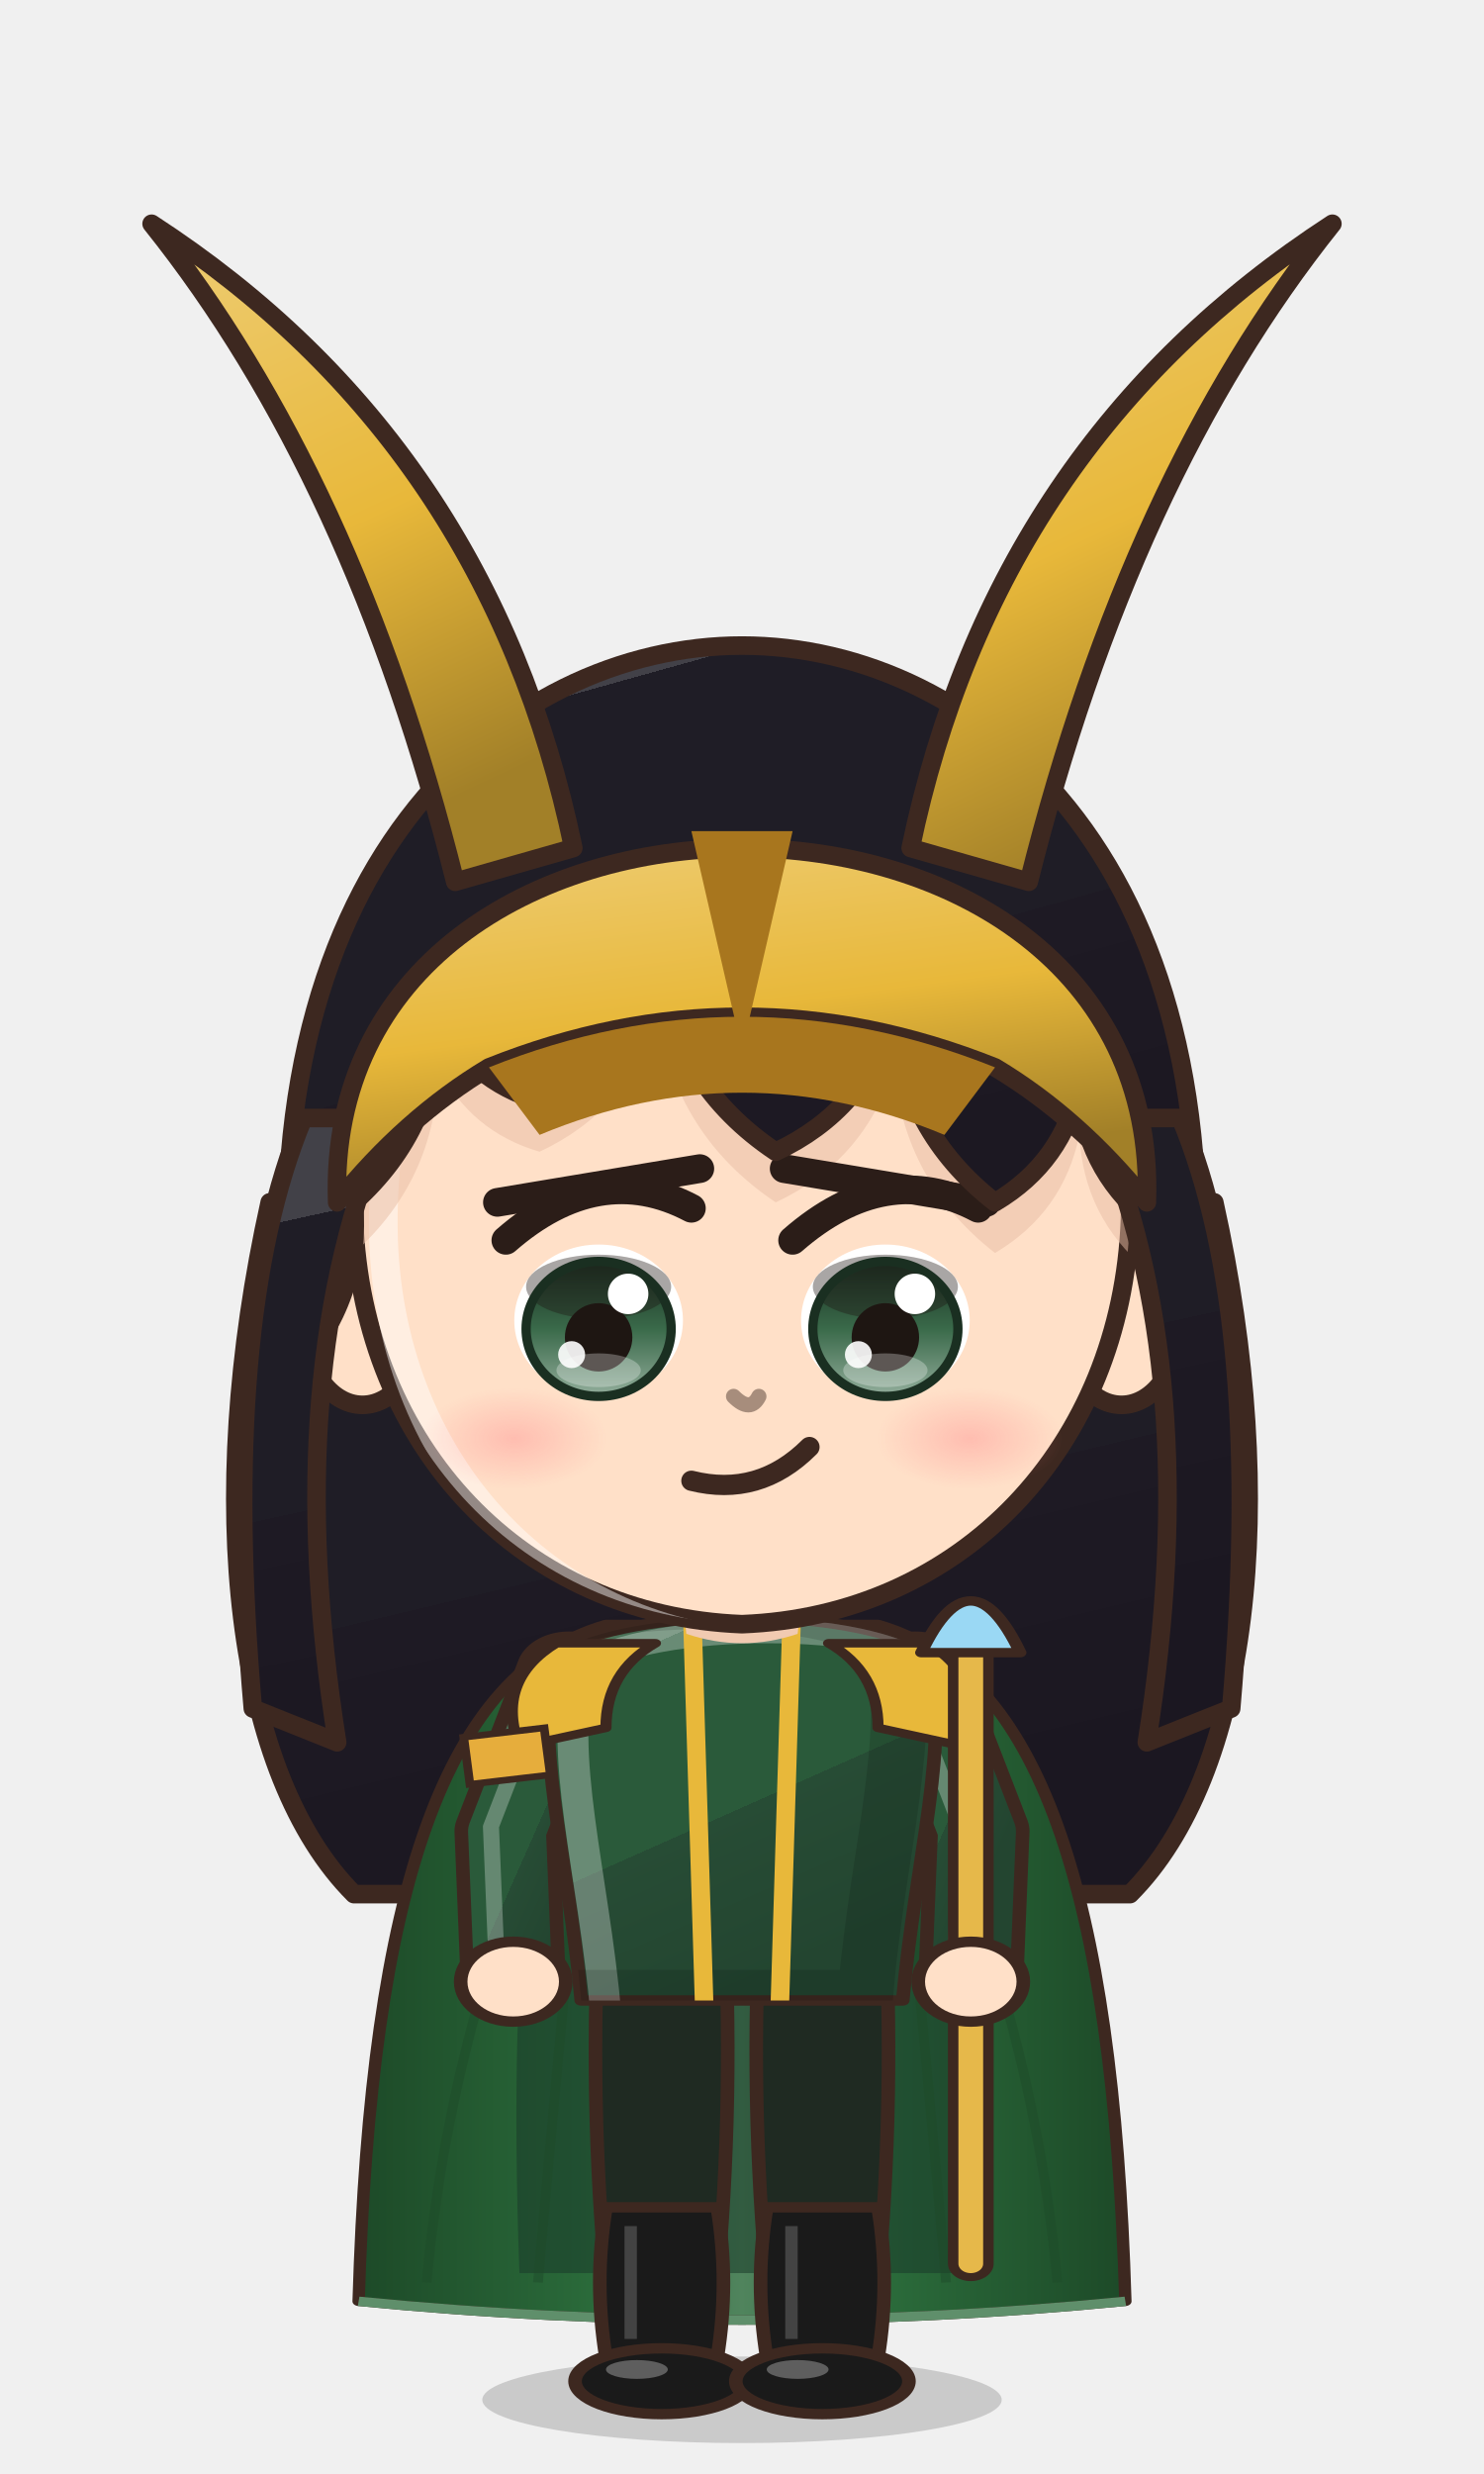
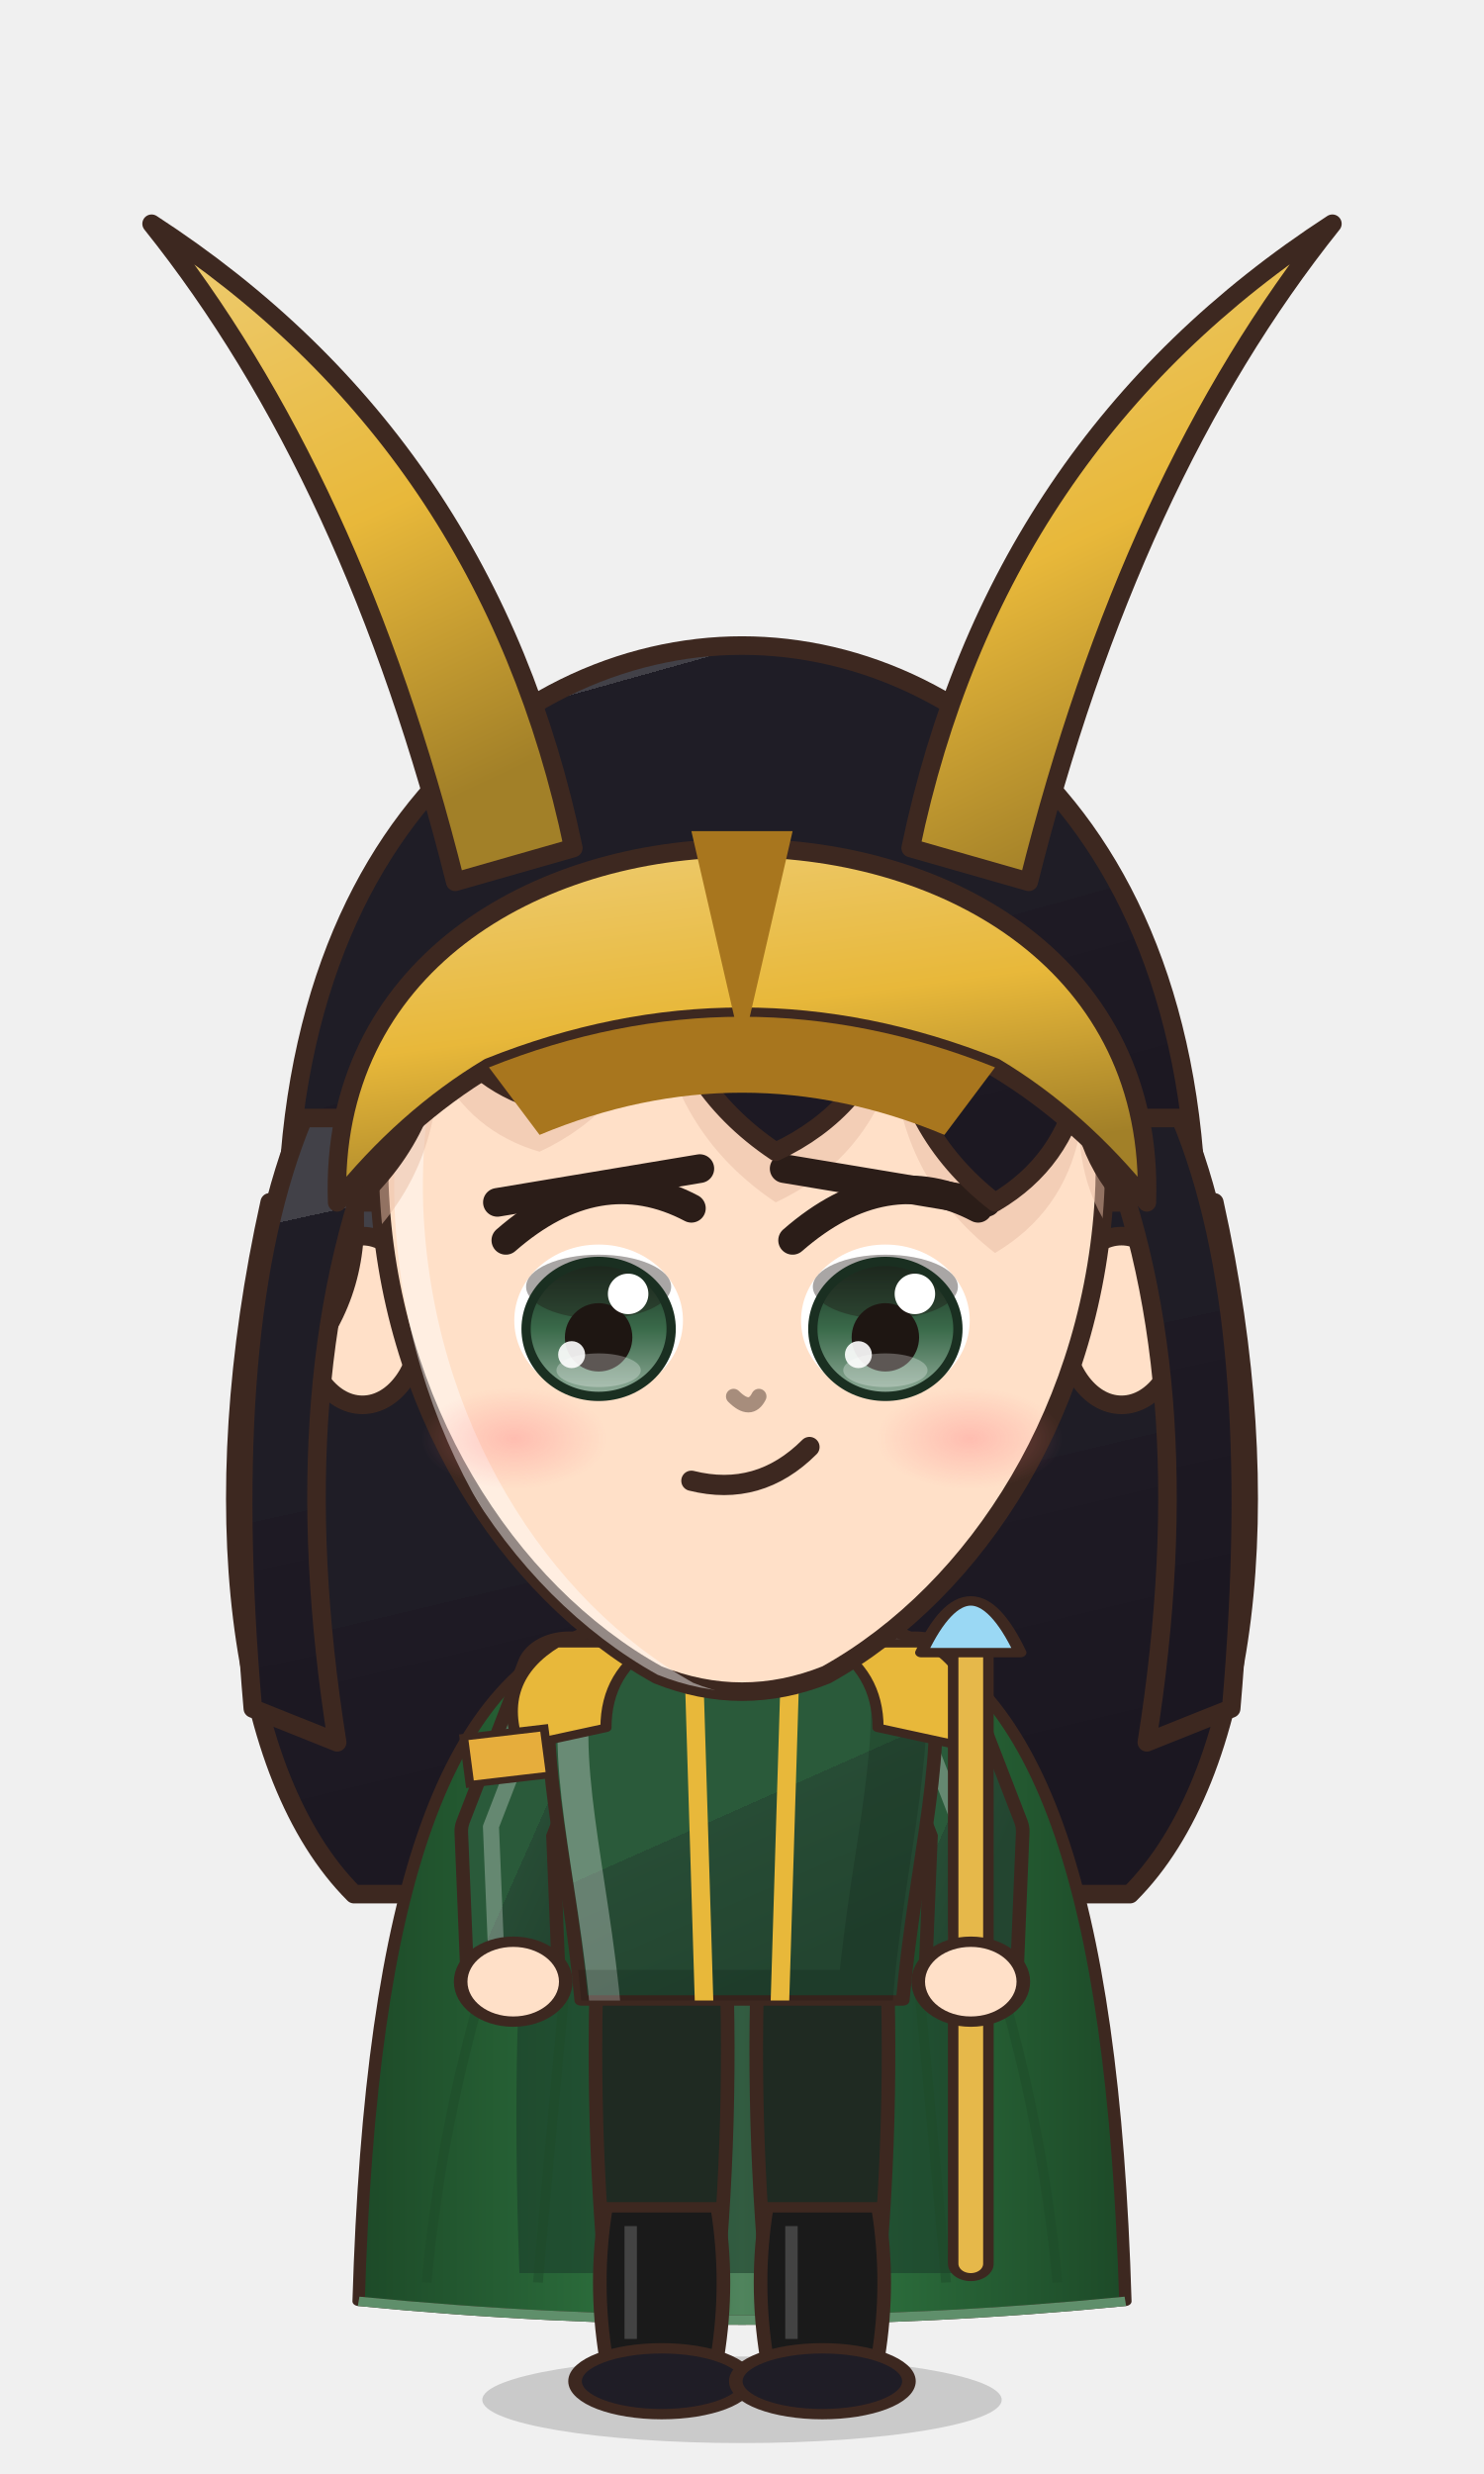
<svg xmlns="http://www.w3.org/2000/svg" viewBox="-120 -180 240 400" width="81.6" height="136.0">
  <defs>
    <linearGradient id="hair203" x1="0" y1="0" x2=".35" y2="1">
      <stop offset="0" stop-color="#424148" />
      <stop offset=".16" stop-color="#424148" />
      <stop offset=".16" stop-color="#1f1d26" />
      <stop offset=".58" stop-color="#1f1d26" />
      <stop offset=".58" stop-color="#1e1a24" />
      <stop offset="1" stop-color="#1b1721" />
    </linearGradient>
    <radialGradient id="skin203" cx=".4" cy=".32" r=".85">
      <stop offset="0" stop-color="#ffe0c8" />
      <stop offset=".84" stop-color="#ffe0c8" />
      <stop offset=".84" stop-color="#f1cab1" />
      <stop offset="1" stop-color="#f1cab1" />
    </radialGradient>
    <linearGradient id="cloth203" x1="0" y1="0" x2=".45" y2="1">
      <stop offset="0" stop-color="#4c7459" />
      <stop offset=".16" stop-color="#4c7459" />
      <stop offset=".16" stop-color="#2a5a3a" />
      <stop offset=".6" stop-color="#2a5a3a" />
      <stop offset=".6" stop-color="#274c35" />
      <stop offset="1" stop-color="#234530" />
    </linearGradient>
    <linearGradient id="iris203" x1="0" y1="0" x2="0" y2="1">
      <stop offset="0" stop-color="#1a2f21" />
      <stop offset=".5" stop-color="#3a6a4a" />
      <stop offset="1" stop-color="#92ad9b" />
    </linearGradient>
    <linearGradient id="gold203" x1="0" y1="0" x2="1" y2="1">
      <stop offset="0" stop-color="#f6d27a" />
      <stop offset=".55" stop-color="#d9a63a" />
      <stop offset="1" stop-color="#a8761e" />
    </linearGradient>
    <linearGradient id="steel203" x1="0" y1="0" x2="1" y2="1">
      <stop offset="0" stop-color="#e4e8ee" />
      <stop offset=".5" stop-color="#9aa3ad" />
      <stop offset="1" stop-color="#5a606a" />
    </linearGradient>
    <linearGradient id="beard203" x1="0" y1="0" x2="0" y2="1">
      <stop offset="0" stop-color="#e6e6ea" />
      <stop offset="1" stop-color="#b8b8c2" />
    </linearGradient>
    <radialGradient id="hawkiris203" cx=".45" cy=".4" r=".7">
      <stop offset="0" stop-color="#ffe27a" />
      <stop offset=".6" stop-color="#e8a52a" />
      <stop offset="1" stop-color="#9a5a12" />
    </radialGradient>
    <linearGradient id="straw203" x1="0" y1="0" x2=".3" y2="1">
      <stop offset="0" stop-color="#ffe7aa" />
      <stop offset=".16" stop-color="#ffe7aa" />
      <stop offset=".16" stop-color="#ffe39a" />
      <stop offset=".58" stop-color="#ffe39a" />
      <stop offset=".58" stop-color="#e9b456" />
      <stop offset="1" stop-color="#d6a54f" />
    </linearGradient>
    <radialGradient id="blush203">
      <stop offset="0" stop-color="#ff7f86" stop-opacity=".9" />
      <stop offset="1" stop-color="#ff7f86" stop-opacity="0" />
    </radialGradient>
    <clipPath id="face203">
-       <path d="M -46,-4 C -47,-38 -25,-55 0,-55 C 25,-55 47,-38 46,-4 C 45,23 26,43 0,44 C -26,43 -45,23 -46,-4 Z" />
+       <path d="M -43,-8 C -44,-42 -24,-57 0,-57 C 24,-57 44,-42 43,-8 C 42,18 28,40 10,50 Q 0,54 -10,50 C -28,40 -42,18 -43,-8 Z" />
    </clipPath>
    <clipPath id="torso203">
      <path d="M -30,50 C -34,68 -28,94 -26,124 L 26,124 C 28,94 34,68 30,50 C 18,40 -18,40 -30,50 Z" />
    </clipPath>
  </defs>
  <ellipse cx="0" cy="208" rx="42" ry="7" fill="#000000" opacity=".16" />
  <g transform="translate(0,82.6) scale(1.364,1.364) translate(0,-44)">
    <path d="M -56,-6 C -64,30 -60,62 -46,76 L 46,76 C 60,62 64,30 56,-6 Z" fill="url(#hair203)" stroke="#3d2820" stroke-width="2.2" stroke-linejoin="round" />
  </g>
  <g transform="translate(0,205) scale(1.0,0.76) translate(0,-205)">
    <defs>
      <linearGradient id="cp203" x1="0" y1="0" x2="1" y2="0">
        <stop offset="0" stop-color="#1d4a28" />
        <stop offset=".3" stop-color="#2a6a3a" />
        <stop offset=".5" stop-color="#50845d" />
        <stop offset=".7" stop-color="#2a6a3a" />
        <stop offset="1" stop-color="#1d4a28" />
      </linearGradient>
    </defs>
    <path d="M -22,44 C -48.0,54 -60,100 -62,188 Q 0,196 62,188 C 60,100 48.0,54 22,44 Z" fill="url(#cp203)" stroke="#3d2820" stroke-width="2" stroke-linejoin="round" />
    <path d="M -22,46 C -34,60 -38,110 -36,182 L 36,182 C 38,110 34,60 22,46 Z" fill="#1a3a2a" opacity=".55" />
    <path d="M -33.0,184 Q -29.0,124.0 -24,58" stroke="#1d4a28" stroke-width="1.6" fill="none" opacity=".45" />
    <path d="M -51.0,184 Q -47.0,124.0 -24,58" stroke="#1d4a28" stroke-width="1.6" fill="none" opacity=".45" />
    <path d="M 33.0,184 Q 29.0,124.0 24,58" stroke="#1d4a28" stroke-width="1.6" fill="none" opacity=".45" />
    <path d="M 51.0,184 Q 47.0,124.0 24,58" stroke="#1d4a28" stroke-width="1.6" fill="none" opacity=".45" />
    <path d="M -62,188 Q 0,196 62,188" stroke="#5f8f6b" stroke-width="2" fill="none" />
    <path d="M -23.5,118 Q -24.5,160.0 -20.5,202 L -5.5,202 Q -1.5,160.0 -2.5,118 Z" fill="#1f2a22" stroke="#3d2820" stroke-width="2.2" stroke-linejoin="round" />
    <path d="M -22,168 Q -24,184.0 -22,200 L -4,200 Q -2,184.0 -4,168 Z" fill="#1a1a1a" stroke="#3d2820" stroke-width="2.2" stroke-linejoin="round" />
    <path d="M -18,172 L -18,196" stroke="#ffffff" stroke-width="2" opacity=".18" />
-     <ellipse cx="-13" cy="205" rx="14" ry="7" fill="#1a1a1a" stroke="#3d2820" stroke-width="2.2" stroke-linejoin="round" />
-     <ellipse cx="-17" cy="202.5" rx="5" ry="2" fill="#ffffff" opacity=".3" />
+     <ellipse cx="-13" cy="205" rx="14" ry="7" fill="#1f1d26" stroke="#3d2820" stroke-width="2.2" stroke-linejoin="round" />
    <path d="M 2.5,118 Q 1.5,160.0 5.5,202 L 20.5,202 Q 24.5,160.0 23.5,118 Z" fill="#1f2a22" stroke="#3d2820" stroke-width="2.2" stroke-linejoin="round" />
    <path d="M 4,168 Q 2,184.0 4,200 L 22,200 Q 24,184.0 22,168 Z" fill="#1a1a1a" stroke="#3d2820" stroke-width="2.2" stroke-linejoin="round" />
    <path d="M 8,172 L 8,196" stroke="#ffffff" stroke-width="2" opacity=".18" />
-     <ellipse cx="13" cy="205" rx="14" ry="7" fill="#1a1a1a" stroke="#3d2820" stroke-width="2.2" stroke-linejoin="round" />
-     <ellipse cx="9" cy="202.5" rx="5" ry="2" fill="#ffffff" opacity=".3" />
+     <ellipse cx="13" cy="205" rx="14" ry="7" fill="#1f1d26" stroke="#3d2820" stroke-width="2.2" stroke-linejoin="round" />
    <path d="M -28,54 L -38,88 L -37,120" stroke="#3d2820" stroke-width="17" fill="none" stroke-linecap="round" stroke-linejoin="round" />
    <path d="M -28,54 L -38,88 L -37,120" stroke="url(#cloth203)" stroke-width="12.6" fill="none" stroke-linecap="round" stroke-linejoin="round" />
    <path d="M -28,54 L -38,88 L -37,120" transform="translate(-2.6,-1)" stroke="#ffffff" stroke-width="2.6" fill="none" stroke-linecap="round" stroke-linejoin="round" opacity=".28" />
    <path d="M 28,54 L 38,88 L 37,120" stroke="#3d2820" stroke-width="17" fill="none" stroke-linecap="round" stroke-linejoin="round" />
    <path d="M 28,54 L 38,88 L 37,120" stroke="url(#cloth203)" stroke-width="12.6" fill="none" stroke-linecap="round" stroke-linejoin="round" />
    <path d="M 28,54 L 38,88 L 37,120" transform="translate(-2.6,-1)" stroke="#ffffff" stroke-width="2.6" fill="none" stroke-linecap="round" stroke-linejoin="round" opacity=".28" />
    <path d="M -30,50 C -34,68 -28,94 -26,124 L 26,124 C 28,94 34,68 30,50 C 18,40 -18,40 -30,50 Z" fill="url(#cloth203)" stroke="#3d2820" stroke-width="2.2" stroke-linejoin="round" />
    <g clip-path="url(#torso203)">
      <path d="M -30,50 C -34,68 -28,94 -26,124 L 26,124 C 28,94 34,68 30,50 C 18,40 -18,40 -30,50 Z" transform="translate(4,3)" fill="none" stroke="#ffffff" stroke-width="5" opacity=".3" />
      <path d="M -30,50 C -34,68 -28,94 -26,124 L 26,124 C 28,94 34,68 30,50 C 18,40 -18,40 -30,50 Z" transform="translate(-6,-2)" fill="none" stroke="#000000" stroke-width="9" opacity=".13" />
    </g>
    <path d="M -30,48 Q -40,56 -36,70 L -22,66 Q -22,54 -14,48 Z M 30,48 Q 40,56 36,70 L 22,66 Q 22,54 14,48 Z" fill="#e8b83a" stroke="#3d2820" stroke-width="1.8" stroke-linejoin="round" />
    <g clip-path="url(#torso203)">
      <path d="M -8,44 L -6,130 M 8,44 L 6,130" stroke="#e8b83a" stroke-width="3" />
    </g>
    <path d="M 37,180 L 37,50" stroke="#3d2820" stroke-width="7.4" stroke-linecap="round" />
    <path d="M 37,180 L 37,50" stroke="#e6b84a" stroke-width="4" stroke-linecap="round" />
    <path d="M 29,50 Q 37,28 45,50 Z" fill="#9ad8f4" stroke="#3d2820" stroke-width="2" stroke-linejoin="round" />
    <circle cx="-37" cy="120" r="8.5" fill="url(#skin203)" stroke="#3d2820" stroke-width="2.2" />
    <circle cx="37" cy="120" r="8.5" fill="url(#skin203)" stroke="#3d2820" stroke-width="2.2" />
    <path d="M -45,68 L -32,66 L -31,76 L -44,78 Z" fill="#e6ad3c" stroke="#3d2820" stroke-width="1.4" />
    <path d="M -10,34 L 10,34 L 9,46 Q 0,50 -9,46 Z" fill="#f1cab1" />
  </g>
  <g transform="translate(0,82.6) scale(1.364,1.364) translate(0,-44)">
    <ellipse cx="-45" cy="8" rx="7" ry="10" fill="url(#skin203)" stroke="#3d2820" stroke-width="2.2" stroke-linejoin="round" />
    <ellipse cx="45" cy="8" rx="7" ry="10" fill="url(#skin203)" stroke="#3d2820" stroke-width="2.2" stroke-linejoin="round" />
-     <path d="M -46,-4 C -47,-38 -25,-55 0,-55 C 25,-55 47,-38 46,-4 C 45,23 26,43 0,44 C -26,43 -45,23 -46,-4 Z" fill="url(#skin203)" stroke="#3d2820" stroke-width="2.2" stroke-linejoin="round" />
+     <path d="M -43,-8 C -44,-42 -24,-57 0,-57 C 24,-57 44,-42 43,-8 C 42,18 28,40 10,50 Q 0,54 -10,50 C -28,40 -42,18 -43,-8 Z" fill="url(#skin203)" stroke="#3d2820" stroke-width="2.2" stroke-linejoin="round" />
    <g clip-path="url(#face203)">
-       <path d="M -46,-4 C -47,-38 -25,-55 0,-55 C 25,-55 47,-38 46,-4 C 45,23 26,43 0,44 C -26,43 -45,23 -46,-4 Z" transform="translate(3.5,2.5)" fill="none" stroke="#ffffff" stroke-width="3.4" opacity=".45" />
+       <path d="M -43,-8 C -44,-42 -24,-57 0,-57 C 24,-57 44,-42 43,-8 C 42,18 28,40 10,50 Q 0,54 -10,50 C -28,40 -42,18 -43,-8 Z" transform="translate(3.5,2.5)" fill="none" stroke="#ffffff" stroke-width="3.4" opacity=".45" />
    </g>
    <g clip-path="url(#face203)">
      <path d="M -53,14 C -60,-46 -28,-72 0,-72 C 28,-72 60,-46 53,14 L 48,-4 Q 40.5,-10.2 40,-20 Q 38.1,-10.8 30,-6 Q 19.2,-14.4 18,-28 Q 14.5,-16.9 4,-12 Q -7.8,-19.9 -10,-34 Q -13.5,-22.9 -24,-18 Q -32.2,-20.4 -36,-28 Q -36.2,-14.8 -46,-6 Q -45.1,5.5 -53,14 Z" transform="translate(0,6)" fill="#e7bca4" opacity=".5" />
    </g>
    <ellipse cx="-17" cy="8" rx="10" ry="9" fill="#ffffff" />
    <ellipse cx="-17" cy="9" rx="8.6" ry="8" fill="url(#iris203)" />
    <ellipse cx="-17" cy="4.0" rx="8.6" ry="3.8" fill="#1e1612" opacity=".38" />
    <ellipse cx="-17" cy="9" rx="8.6" ry="8" fill="none" stroke="#1a2f21" stroke-width="1.1" />
    <ellipse cx="-17" cy="10" rx="4" ry="4.05" fill="#1e1612" />
    <ellipse cx="-17" cy="13.9" rx="5" ry="2.0" fill="#ffffff" opacity=".28" />
    <circle cx="-13.5" cy="4.85" r="2.4" fill="#ffffff" />
    <circle cx="-20.2" cy="12.05" r="1.6" fill="#ffffff" opacity=".9" />
    <path d="M -28,-1.5 Q -17,-11.1 -6,-5.3" stroke="#2b1d18" stroke-width="3.4" fill="none" stroke-linecap="round" />
    <path d="M -29,-6 L -5,-10" stroke="#2b1d18" stroke-width="3.4" stroke-linecap="round" />
    <ellipse cx="17" cy="8" rx="10" ry="9" fill="#ffffff" />
    <ellipse cx="17" cy="9" rx="8.6" ry="8" fill="url(#iris203)" />
    <ellipse cx="17" cy="4.0" rx="8.6" ry="3.8" fill="#1e1612" opacity=".38" />
    <ellipse cx="17" cy="9" rx="8.6" ry="8" fill="none" stroke="#1a2f21" stroke-width="1.1" />
    <ellipse cx="17" cy="10" rx="4" ry="4.05" fill="#1e1612" />
    <ellipse cx="17" cy="13.9" rx="5" ry="2.0" fill="#ffffff" opacity=".28" />
    <circle cx="20.5" cy="4.85" r="2.4" fill="#ffffff" />
    <circle cx="13.8" cy="12.05" r="1.6" fill="#ffffff" opacity=".9" />
    <path d="M 6,-1.5 Q 17,-11.1 28,-5.3" stroke="#2b1d18" stroke-width="3.4" fill="none" stroke-linecap="round" />
    <path d="M 5,-10 L 29,-6" stroke="#2b1d18" stroke-width="3.4" stroke-linecap="round" />
    <path d="M -6,27 Q 2,29 8,23" stroke="#3d2820" stroke-width="2.4" fill="none" stroke-linecap="round" />
    <ellipse cx="-27" cy="22" rx="11" ry="6" fill="url(#blush203)" opacity="0.40" />
    <ellipse cx="27" cy="22" rx="11" ry="6" fill="url(#blush203)" opacity="0.40" />
    <path d="M -1,17 Q 1,19 2,17" stroke="#a78d7c" stroke-width="1.8" fill="none" stroke-linecap="round" />
    <path d="M -53,14 C -60,-46 -28,-72 0,-72 C 28,-72 60,-46 53,14 L 48,-4 Q 40.5,-10.2 40,-20 Q 38.1,-10.8 30,-6 Q 19.2,-14.4 18,-28 Q 14.5,-16.9 4,-12 Q -7.8,-19.9 -10,-34 Q -13.5,-22.9 -24,-18 Q -32.2,-20.4 -36,-28 Q -36.2,-14.8 -46,-6 Q -45.1,5.5 -53,14 Z" fill="url(#hair203)" stroke="#3d2820" stroke-width="2.2" stroke-linejoin="round" />
    <path d="M 42,-16 Q 55,14 48,58 L 58,54 Q 62,8 52,-16 Z M -42,-16 Q -55,14 -48,58 L -58,54 Q -62,8 -52,-16 Z" fill="url(#hair203)" stroke="#3d2820" stroke-width="2.2" stroke-linejoin="round" />
    <defs>
      <linearGradient id="lg203" x1="0" y1="0" x2=".3" y2="1">
        <stop offset="0" stop-color="#eecd75" />
        <stop offset=".55" stop-color="#e8b83a" />
        <stop offset="1" stop-color="#a28028" />
      </linearGradient>
    </defs>
    <path d="M -20,-48 Q -30,-96 -70,-122 Q -46,-92 -34,-44 Z" fill="url(#lg203)" stroke="#3d2820" stroke-width="2.2" stroke-linejoin="round" />
    <path d="M 20,-48 Q 30,-96 70,-122 Q 46,-92 34,-44 Z" fill="url(#lg203)" stroke="#3d2820" stroke-width="2.2" stroke-linejoin="round" />
    <path d="M -48,-6 C -50,-62 50,-62 48,-6 Q 40,-16 30,-22 Q 0,-34 -30,-22 Q -40,-16 -48,-6 Z" fill="url(#lg203)" stroke="#3d2820" stroke-width="2.2" stroke-linejoin="round" />
    <path d="M -30,-22 Q 0,-34 30,-22 L 24,-14 Q 0,-24 -24,-14 Z" fill="#a8761e" />
    <path d="M -6,-50 L 0,-24 L 6,-50 Z" fill="#a8761e" />
  </g>
  <g transform="translate(0,205) scale(1.0,0.76) translate(0,-205)" />
</svg>
